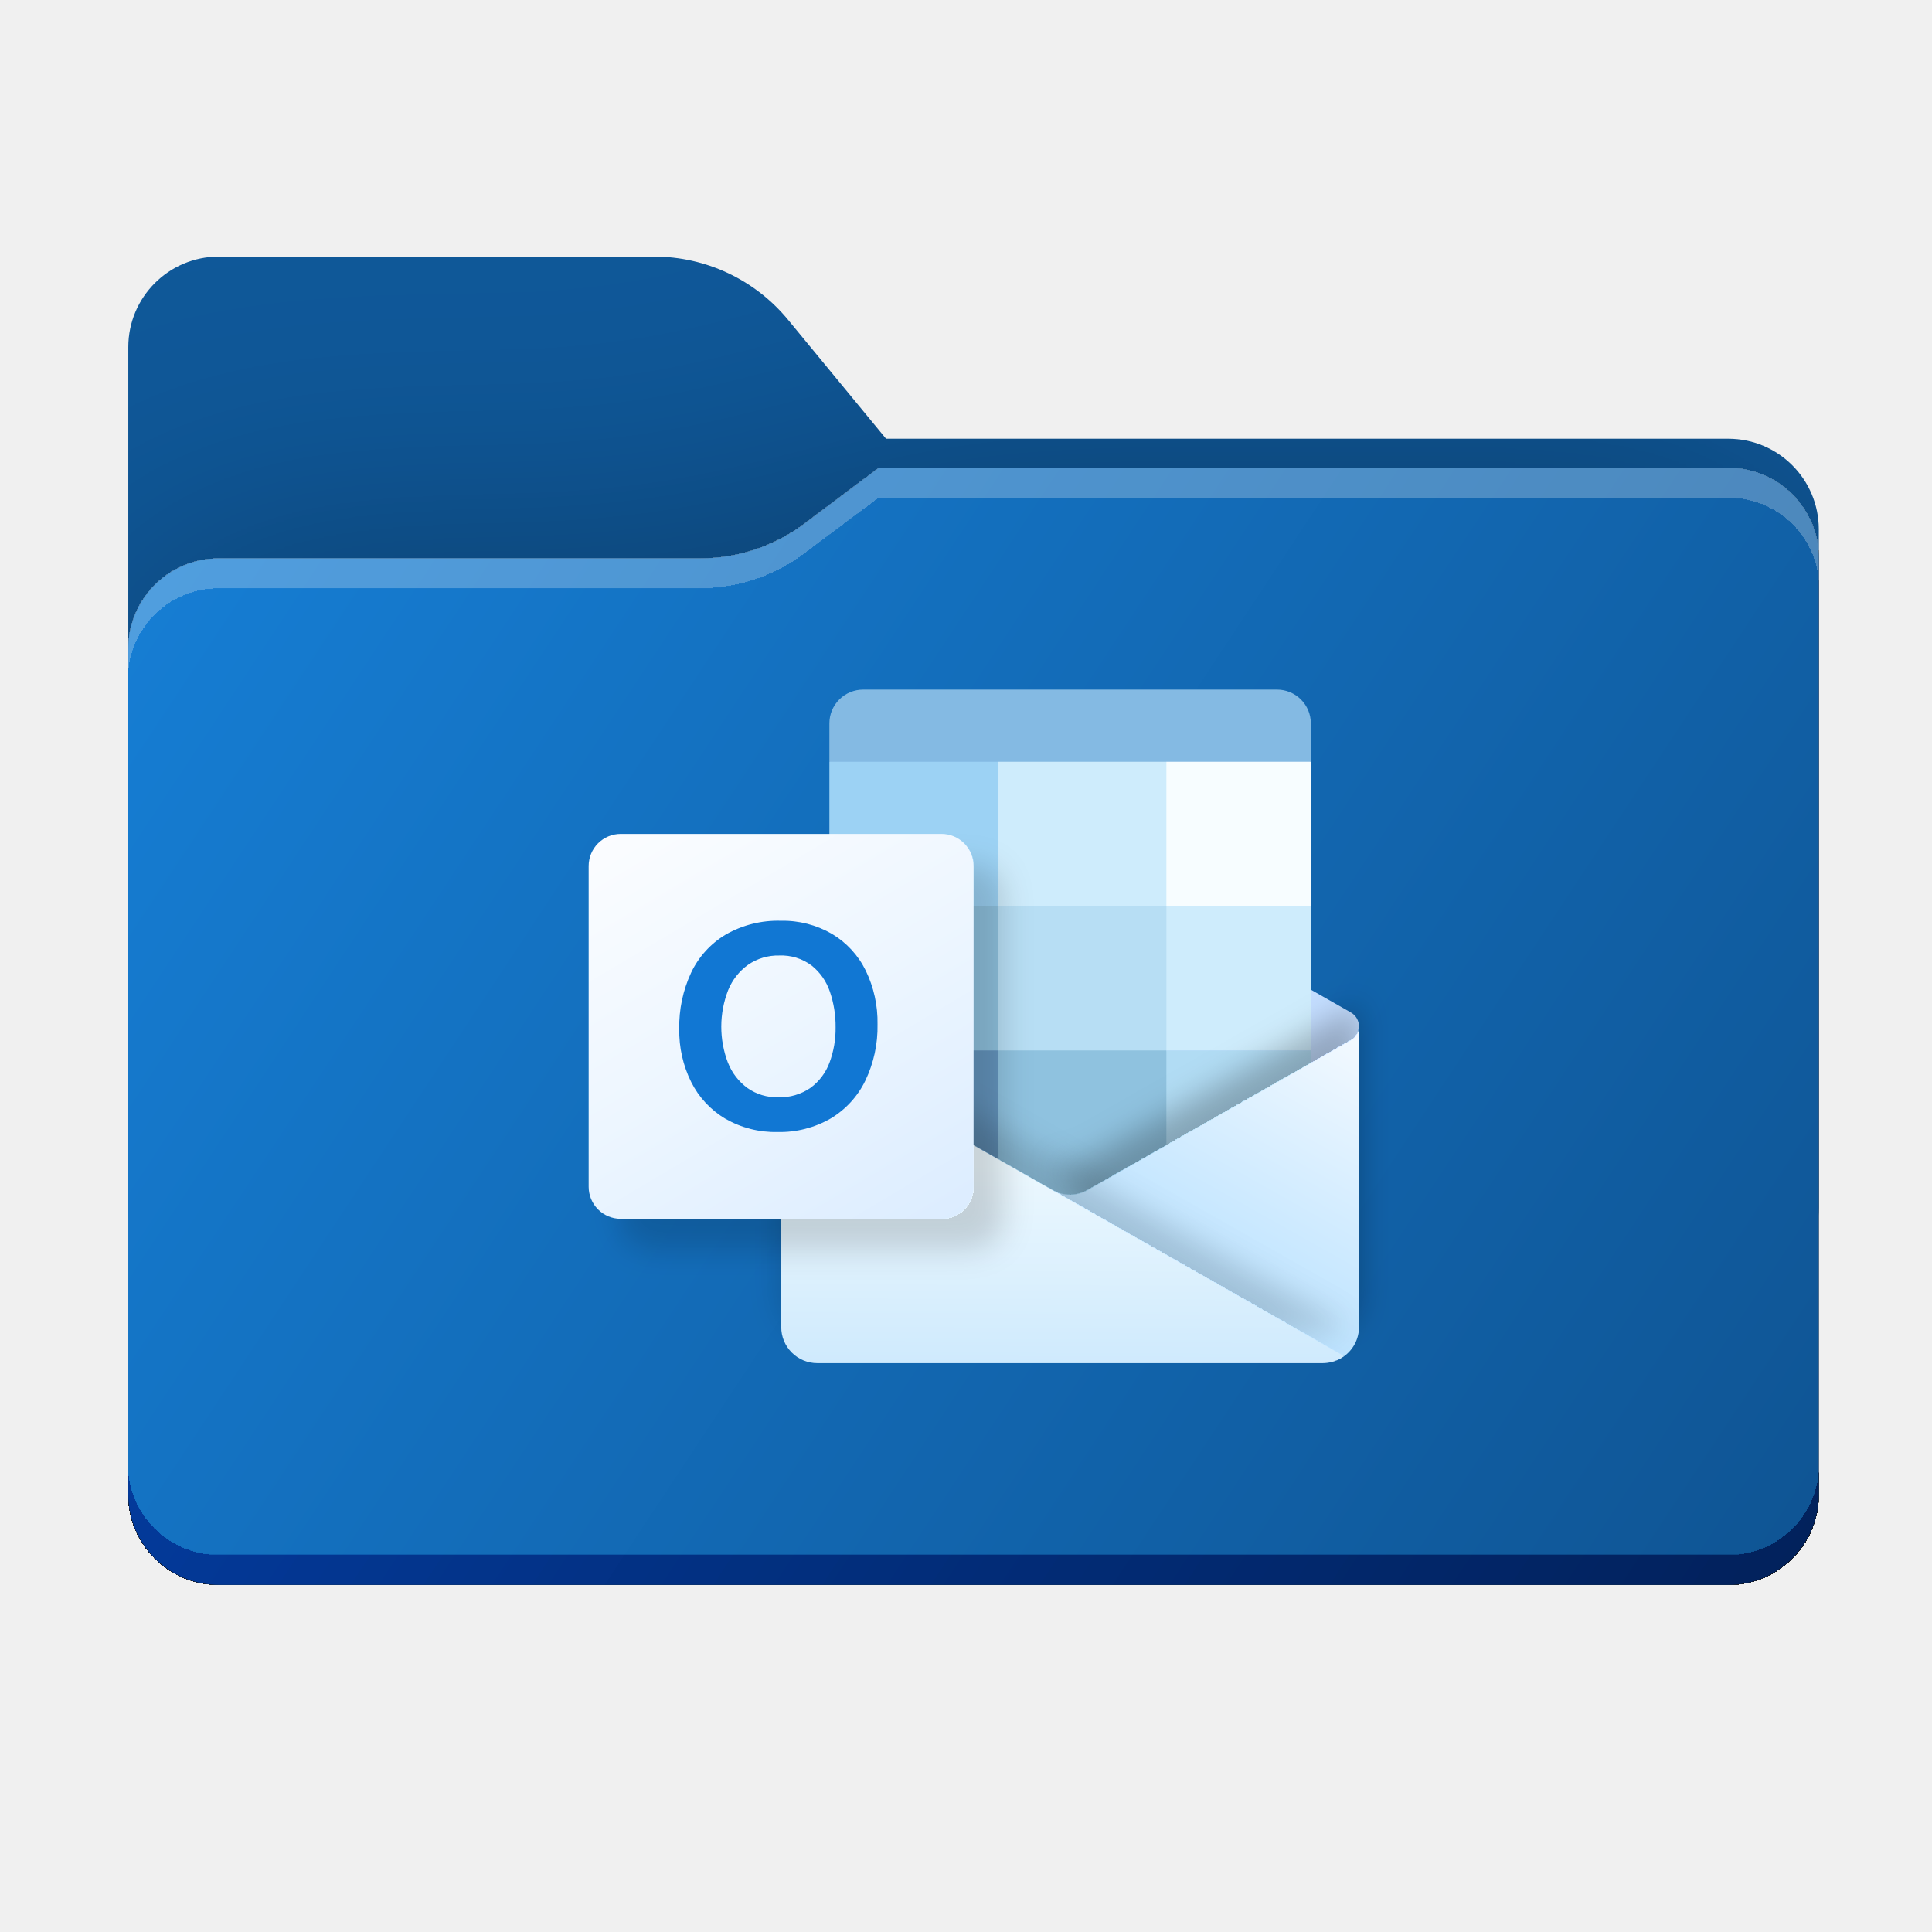
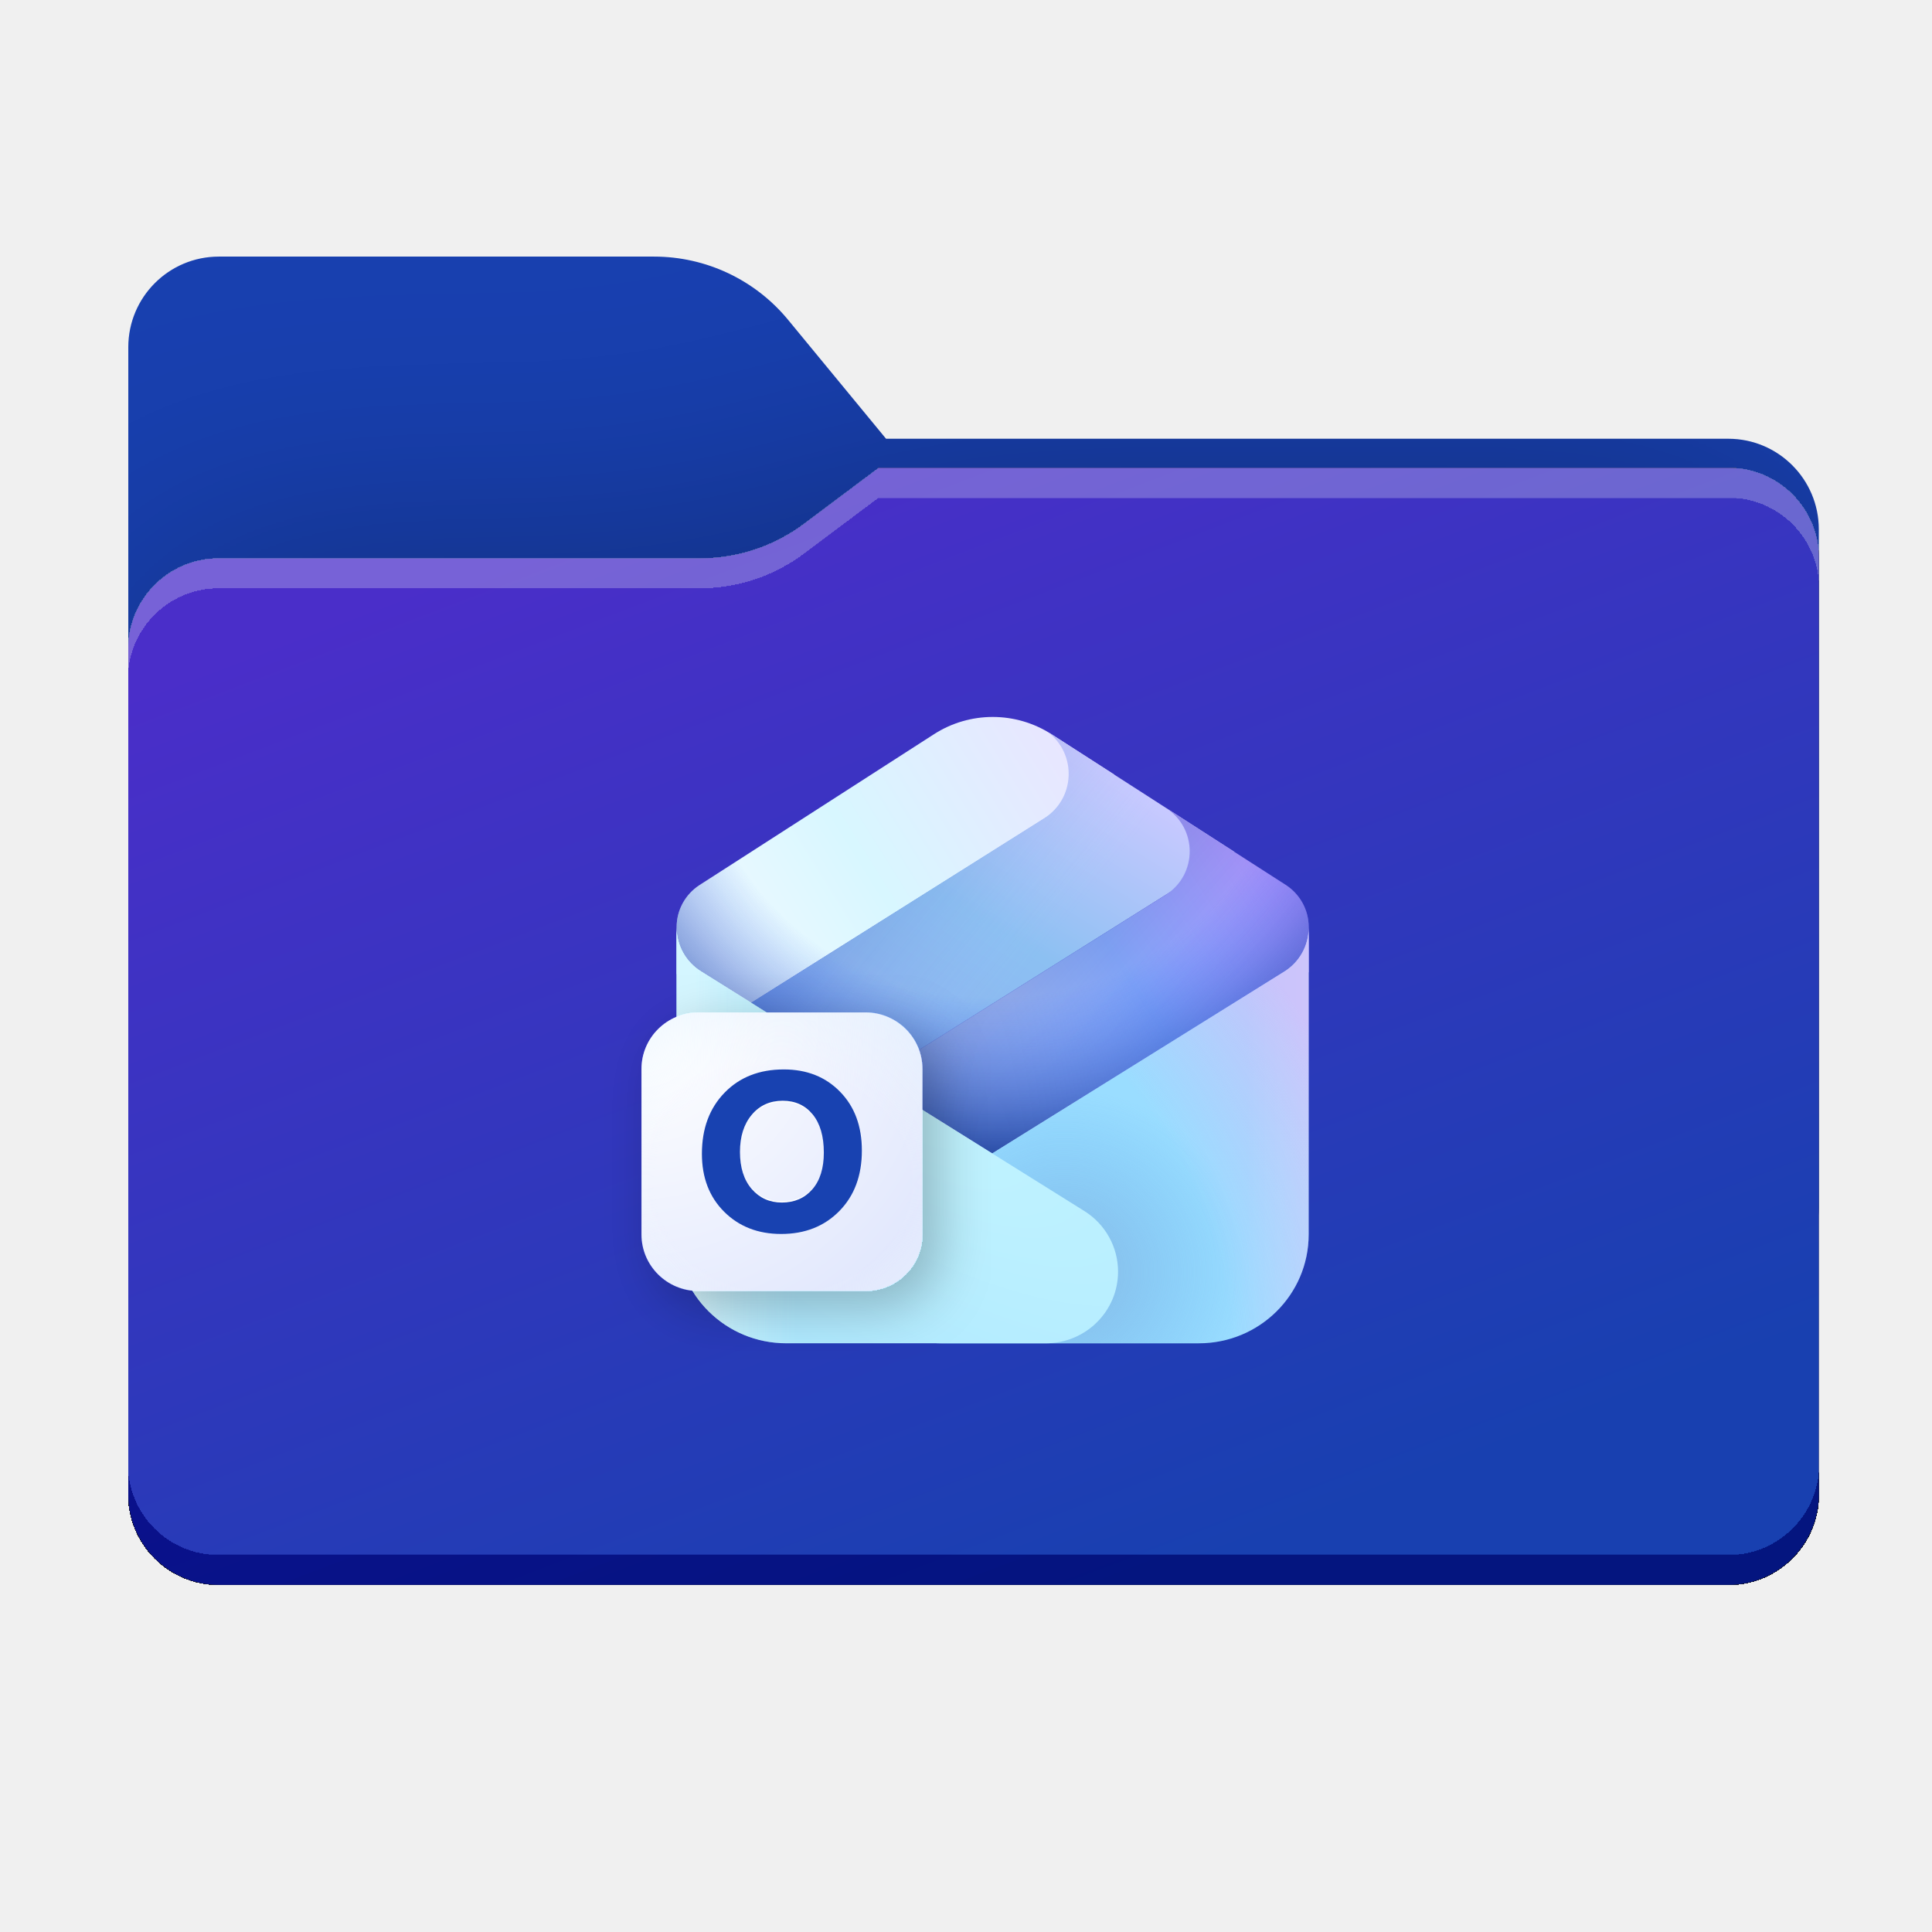
<svg xmlns="http://www.w3.org/2000/svg" width="256" height="256" viewBox="0 0 256 256" fill="none">
-   <path fill-rule="evenodd" clip-rule="evenodd" d="M104.425 42.378C100.056 37.073 93.544 34 86.671 34H29C22.373 34 17 39.373 17 46V58.137V68.2V160C17 166.627 22.373 172 29 172H229C235.627 172 241 166.627 241 160V70.137C241 63.51 235.627 58.137 229 58.137H117.404L104.425 42.378Z" fill="#0F5899" />
-   <mask id="mask0_719_17281" style="mask-type:alpha" maskUnits="userSpaceOnUse" x="17" y="34" width="224" height="138">
-     <path fill-rule="evenodd" clip-rule="evenodd" d="M104.425 42.378C100.056 37.073 93.544 34 86.671 34H29C22.373 34 17 39.373 17 46V58.137V68.2V160C17 166.627 22.373 172 29 172H229C235.627 172 241 166.627 241 160V70.137C241 63.51 235.627 58.137 229 58.137H117.404L104.425 42.378Z" fill="url(#paint0_linear_719_17281)" />
-   </mask>
-   <g mask="url(#mask0_719_17281)">
-     <g style="mix-blend-mode:multiply" filter="url(#filter0_f_719_17281)">
-       <path fill-rule="evenodd" clip-rule="evenodd" d="M92.789 74C97.764 74 102.605 72.387 106.586 69.402L116.459 62H229C235.627 62 241 67.373 241 74V108V160C241 166.627 235.627 172 229 172H29C22.373 172 17 166.627 17 160L17 108V86C17 79.373 22.373 74 29 74H87H92.789Z" fill="black" fill-opacity="0.3" />
+   <g clip-path="url(#clip0_4311_14031)">
+     <path d="M104.425 42.378C100.056 37.073 93.544 34 86.671 34H29C22.373 34 17 39.373 17 46V160C17 166.627 22.373 172 29 172H229C235.627 172 241 166.627 241 160V70.137C241 63.51 235.627 58.137 229 58.137H117.404L104.425 42.378Z" fill="url(#paint0_linear_4311_14031)" />
+     <mask id="mask0_4311_14031" style="mask-type:alpha" maskUnits="userSpaceOnUse" x="17" y="34" width="224" height="138">
+       <path d="M86.671 34C93.543 34 100.057 37.073 104.426 42.378L117.403 58.137H229C235.627 58.137 241 63.51 241 70.137V160C241 166.627 235.627 172 229 172H29C22.373 172 17 166.627 17 160V46C17 39.373 22.373 34 29 34H86.671Z" fill="url(#paint1_linear_4311_14031)" />
+     </mask>
+     <g mask="url(#mask0_4311_14031)">
+       <g filter="url(#filter0_f_4311_14031)" style="mix-blend-mode:multiply">
+         <path d="M241 160C241 166.627 235.627 172 229 172H29C22.373 172 17 166.627 17 160V86C17 79.373 22.373 74 29 74H92.79C97.765 74 102.605 72.386 106.586 69.402L116.46 62H229C235.627 62 241 67.373 241 74V160Z" fill="black" fill-opacity="0.3" />
+       </g>
    </g>
+     <g filter="url(#filter1_ii_4311_14031)">
+       <path d="M241 198C241 204.627 235.627 210 229 210H29C22.373 210 17 204.627 17 198V86C17 79.373 22.373 74 29 74H92.79C97.765 74 102.605 72.386 106.586 69.402L116.46 62H229C235.627 62 241 67.373 241 74V198Z" fill="url(#paint2_linear_4311_14031)" />
+     </g>
+     <path d="M147.66 102.649L94.25 136.218L89.657 129.033V122.841C89.657 120.587 90.808 118.486 92.716 117.259L123.763 97.283C128.493 94.24 134.586 94.239 139.316 97.282L147.66 102.649Z" fill="url(#paint3_linear_4311_14031)" />
+     <path d="M138.836 96.988C138.997 97.083 139.156 97.181 139.314 97.283L163.544 112.867L103.466 150.628L94.247 136.206L138.339 108.44C142.515 105.81 142.698 99.894 138.836 96.988Z" fill="url(#paint4_linear_4311_14031)" />
+     <path d="M138.836 96.988C138.997 97.083 139.156 97.181 139.314 97.283L163.544 112.867L103.466 150.628L94.247 136.206L138.339 108.44C142.515 105.81 142.698 99.894 138.836 96.988Z" fill="url(#paint5_linear_4311_14031)" />
+     <path d="M127.437 157.838L103.468 150.628L154.43 118.596C158.722 115.899 158.711 109.686 154.409 107.003L154.179 106.86L154.84 107.268L170.35 117.244C172.258 118.471 173.409 120.572 173.409 122.827V128.819L127.437 157.838Z" fill="url(#paint6_linear_4311_14031)" />
+     <path d="M127.437 157.838L103.468 150.628L154.43 118.596C158.722 115.899 158.711 109.686 154.409 107.003L154.179 106.86L154.84 107.268L170.35 117.244C172.258 118.471 173.409 120.572 173.409 122.827V128.819L127.437 157.838Z" fill="url(#paint7_linear_4311_14031)" />
+     <path d="M139.316 97.282C134.586 94.239 128.493 94.24 123.762 97.283L92.716 117.259C90.808 118.486 89.657 120.587 89.657 122.841V123.144C89.732 125.407 90.933 127.492 92.873 128.705L131.477 152.838L170.178 128.742C172.188 127.49 173.408 125.302 173.408 122.949V128.819L173.409 122.827C173.409 120.572 172.257 118.471 170.35 117.244L139.316 97.282Z" fill="url(#paint8_radial_4311_14031)" />
+     <path d="M124.671 177.995H158.864C166.895 177.995 173.405 171.54 173.405 163.577V122.95C173.405 125.303 172.185 127.491 170.176 128.742L119.316 160.408C116.572 162.116 114.907 165.103 114.907 168.315C114.908 173.661 119.279 177.995 124.671 177.995Z" fill="url(#paint9_linear_4311_14031)" />
+     <path d="M124.671 177.995H158.864C166.895 177.995 173.405 171.54 173.405 163.577V122.95C173.405 125.303 172.185 127.491 170.176 128.742L119.316 160.408C116.572 162.116 114.907 165.103 114.907 168.315C114.908 173.661 119.279 177.995 124.671 177.995Z" fill="url(#paint10_radial_4311_14031)" />
+     <path d="M124.671 177.995H158.864C166.895 177.995 173.405 171.54 173.405 163.577V122.95C173.405 125.303 172.185 127.491 170.176 128.742L119.316 160.408C116.572 162.116 114.907 165.103 114.907 168.315C114.908 173.661 119.279 177.995 124.671 177.995Z" fill="url(#paint11_radial_4311_14031)" />
+     <path d="M138.575 177.993H104.193C96.162 177.993 89.652 171.538 89.652 163.574V122.919C89.652 125.268 90.868 127.453 92.871 128.705L143.681 160.468C146.463 162.206 148.149 165.24 148.149 168.5C148.149 173.743 143.862 177.993 138.575 177.993Z" fill="url(#paint12_radial_4311_14031)" />
+     <path d="M138.575 177.993H104.193C96.162 177.993 89.652 171.538 89.652 163.574V122.919C89.652 125.268 90.868 127.453 92.871 128.705L143.681 160.468C146.463 162.206 148.149 165.24 148.149 168.5C148.149 173.743 143.862 177.993 138.575 177.993Z" fill="url(#paint13_linear_4311_14031)" />
+     <g filter="url(#filter2_d_4311_14031)">
+       <path d="M92.561 134.155H114.664C118.84 134.155 122.225 137.511 122.225 141.652V163.569C122.225 167.71 118.84 171.066 114.664 171.066H92.561C88.385 171.066 85 167.71 85 163.569V141.652C85 137.511 88.385 134.155 92.561 134.155Z" fill="url(#paint14_radial_4311_14031)" />
+     </g>
+     <path d="M92.561 134.155H114.664C118.84 134.155 122.225 137.511 122.225 141.652V163.569C122.225 167.71 118.84 171.066 114.664 171.066H92.561C88.385 171.066 85 167.71 85 163.569V141.652C85 137.511 88.385 134.155 92.561 134.155Z" fill="url(#paint15_radial_4311_14031)" />
+     <path d="M103.518 163.223C100.44 163.223 97.913 162.267 95.938 160.358C93.962 158.449 92.974 155.957 92.974 152.883C92.974 149.636 93.976 147.011 95.982 145.005C97.988 143.001 100.614 141.999 103.861 141.999C106.929 141.999 109.426 142.958 111.352 144.877C113.288 146.796 114.256 149.326 114.256 152.467C114.256 155.694 113.253 158.296 111.248 160.272C109.252 162.239 106.676 163.223 103.518 163.223ZM103.607 159.17C105.285 159.17 106.636 158.601 107.658 157.465C108.681 156.329 109.192 154.749 109.192 152.725C109.192 150.615 108.696 148.973 107.703 147.798C106.71 146.624 105.384 146.037 103.727 146.037C102.019 146.037 100.643 146.643 99.601 147.855C98.559 149.059 98.038 150.653 98.038 152.639C98.038 154.654 98.559 156.248 99.601 157.422C100.643 158.587 101.979 159.17 103.607 159.17Z" fill="white" />
+     <path d="M103.51 163.507C100.443 163.507 97.926 162.526 95.957 160.565C93.989 158.603 93.005 156.043 93.005 152.886C93.005 149.551 94.004 146.854 96.002 144.794C98 142.734 100.617 141.705 103.851 141.705C106.907 141.705 109.395 142.69 111.313 144.662C113.242 146.633 114.206 149.232 114.206 152.459C114.206 155.773 113.207 158.446 111.21 160.476C109.221 162.497 106.655 163.507 103.51 163.507ZM103.598 159.344C105.27 159.344 106.615 158.76 107.634 157.593C108.653 156.426 109.162 154.803 109.162 152.723C109.162 150.556 108.667 148.869 107.679 147.663C106.689 146.457 105.369 145.854 103.717 145.854C102.016 145.854 100.646 146.476 99.607 147.722C98.569 148.957 98.049 150.595 98.049 152.635C98.049 154.705 98.569 156.342 99.607 157.549C100.646 158.745 101.976 159.344 103.598 159.344Z" fill="#1842B1" />
  </g>
-   <g filter="url(#filter1_ii_719_17281)">
-     <path fill-rule="evenodd" clip-rule="evenodd" d="M92.789 74C97.764 74 102.605 72.387 106.586 69.402L116.459 62H229C235.627 62 241 67.373 241 74V108V198C241 204.627 235.627 210 229 210H29C22.373 210 17 204.627 17 198L17 108V86C17 79.373 22.373 74 29 74H87H92.789Z" fill="url(#paint1_linear_719_17281)" />
-   </g>
-   <path d="M169.216 91.375H114.377C113.189 91.375 112.05 91.847 111.21 92.686C110.37 93.525 109.898 94.663 109.898 95.85V100.938L140.807 110.5L173.694 100.938V95.85C173.694 94.663 173.222 93.525 172.382 92.686C171.542 91.847 170.403 91.375 169.216 91.375Z" fill="#84BAE3" />
-   <path d="M178.957 140.479C179.424 139.011 179.797 137.515 180.073 136C180.073 135.628 179.974 135.262 179.788 134.94C179.602 134.618 179.334 134.35 179.011 134.164L178.97 134.139L178.957 134.132L144.386 114.453C144.237 114.356 144.082 114.268 143.923 114.188C143.262 113.86 142.534 113.689 141.796 113.689C141.058 113.689 140.33 113.86 139.668 114.188C139.509 114.267 139.355 114.354 139.206 114.45L104.635 134.136L104.622 134.142L104.584 134.164C104.261 134.35 103.992 134.617 103.805 134.94C103.618 135.262 103.519 135.628 103.519 136C103.795 137.515 104.168 139.011 104.635 140.479L141.292 167.27L178.957 140.479Z" fill="#C3DDFF" />
-   <path d="M154.555 100.938H132.227L125.78 110.5L132.227 120.062L154.555 139.188H173.694V120.062L154.555 100.938Z" fill="#CEECFC" />
-   <path d="M109.898 100.938H132.227V120.062H109.898V100.938Z" fill="#9CD2F4" />
-   <path d="M154.556 100.938H173.694V120.062H154.556V100.938Z" fill="#F7FDFF" />
-   <path d="M154.555 139.188L132.227 120.062H109.898V139.188L132.227 158.313L166.779 163.948L154.555 139.188Z" fill="#8FC2DF" />
-   <path d="M132.227 120.062H154.555V139.188H132.227V120.062Z" fill="#B7DEF4" />
-   <path d="M109.898 139.188H132.227V158.312H109.898V139.188Z" fill="#6495BE" />
-   <path d="M154.556 139.188H173.694V158.312H154.556V139.188Z" fill="#B1DCF4" />
-   <g filter="url(#filter2_d_719_17281)">
-     <path d="M179.012 137.839L178.967 137.865L178.957 137.871L144.387 157.551C143.7 157.993 142.911 158.252 142.096 158.303C141.281 158.354 140.466 158.195 139.729 157.841L151.768 173.973L178.096 179.701V179.713C178.709 179.271 179.207 178.689 179.551 178.016C179.895 177.344 180.074 176.599 180.074 175.844V136C180.074 136.373 179.976 136.739 179.789 137.062C179.603 137.385 179.335 137.653 179.012 137.839Z" fill="url(#paint2_linear_719_17281)" />
-   </g>
-   <g filter="url(#filter3_d_719_17281)">
-     <path d="M104.635 137.881V137.849H104.603L104.507 137.785C104.203 137.598 103.951 137.335 103.778 137.023C103.605 136.71 103.515 136.357 103.519 136V175.844C103.518 176.472 103.641 177.094 103.881 177.674C104.121 178.255 104.474 178.782 104.918 179.226C105.363 179.671 105.89 180.023 106.471 180.263C107.052 180.503 107.675 180.626 108.303 180.625H175.289C175.687 180.621 176.084 180.568 176.469 180.466C176.669 180.431 176.862 180.366 177.043 180.274C177.111 180.268 177.176 180.246 177.234 180.211C177.496 180.104 177.742 179.965 177.968 179.796C178.032 179.764 178.064 179.764 178.096 179.701L104.635 137.881Z" fill="url(#paint3_linear_719_17281)" />
-   </g>
-   <g filter="url(#filter4_d_719_17281)">
-     <path d="M82.25 110.5H124.752C125.879 110.5 126.96 110.948 127.756 111.744C128.553 112.541 129.001 113.622 129.001 114.749V157.251C129.001 158.378 128.553 159.459 127.756 160.256C126.96 161.052 125.879 161.5 124.752 161.5H82.25C81.123 161.5 80.042 161.052 79.246 160.256C78.449 159.459 78.001 158.378 78.001 157.251V114.749C78.001 113.622 78.449 112.541 79.246 111.744C80.042 110.948 81.123 110.5 82.25 110.5Z" fill="url(#paint4_linear_719_17281)" />
-   </g>
-   <path d="M91.563 128.914C92.555 126.801 94.157 125.033 96.162 123.836C98.384 122.565 100.914 121.932 103.473 122.006C105.843 121.954 108.181 122.555 110.232 123.741C112.163 124.891 113.718 126.576 114.708 128.592C115.787 130.814 116.324 133.26 116.277 135.73C116.329 138.309 115.775 140.865 114.66 143.192C113.649 145.28 112.047 147.026 110.053 148.213C107.921 149.438 105.494 150.054 103.036 149.996C100.615 150.054 98.224 149.447 96.123 148.241C94.177 147.09 92.603 145.403 91.591 143.382C90.505 141.193 89.96 138.775 90.003 136.331C89.956 133.773 90.489 131.237 91.563 128.914ZM96.465 140.832C96.993 142.168 97.89 143.327 99.05 144.174C100.233 145.001 101.649 145.428 103.092 145.392C104.629 145.452 106.144 145.01 107.409 144.135C108.556 143.288 109.43 142.123 109.921 140.785C110.472 139.293 110.744 137.714 110.722 136.124C110.739 134.52 110.484 132.924 109.966 131.405C109.509 130.039 108.667 128.833 107.54 127.934C106.309 127.015 104.799 126.547 103.263 126.61C101.789 126.573 100.34 127.003 99.126 127.839C97.943 128.688 97.026 129.856 96.482 131.206C95.278 134.302 95.272 137.734 96.462 140.835L96.465 140.832Z" fill="#1177D3" />
  <defs>
-     <filter id="filter0_f_719_17281" x="-20" y="25" width="298" height="184" filterUnits="userSpaceOnUse" color-interpolation-filters="sRGB">
+     <filter id="filter0_f_4311_14031" x="-20" y="25" width="298" height="184" filterUnits="userSpaceOnUse" color-interpolation-filters="sRGB">
      <feFlood flood-opacity="0" result="BackgroundImageFix" />
      <feBlend mode="normal" in="SourceGraphic" in2="BackgroundImageFix" result="shape" />
-       <feGaussianBlur stdDeviation="18.5" result="effect1_foregroundBlur_719_17281" />
+       <feGaussianBlur stdDeviation="18.5" result="effect1_foregroundBlur_4311_14031" />
    </filter>
-     <filter id="filter1_ii_719_17281" x="17" y="62" width="224" height="148" filterUnits="userSpaceOnUse" color-interpolation-filters="sRGB">
+     <filter id="filter1_ii_4311_14031" x="17" y="62" width="224" height="148" filterUnits="userSpaceOnUse" color-interpolation-filters="sRGB">
      <feFlood flood-opacity="0" result="BackgroundImageFix" />
      <feBlend mode="normal" in="SourceGraphic" in2="BackgroundImageFix" result="shape" />
      <feColorMatrix in="SourceAlpha" type="matrix" values="0 0 0 0 0 0 0 0 0 0 0 0 0 0 0 0 0 0 127 0" result="hardAlpha" />
      <feOffset dy="4" />
      <feComposite in2="hardAlpha" operator="arithmetic" k2="-1" k3="1" />
      <feColorMatrix type="matrix" values="0 0 0 0 1 0 0 0 0 1 0 0 0 0 1 0 0 0 0.25 0" />
-       <feBlend mode="normal" in2="shape" result="effect1_innerShadow_719_17281" />
+       <feBlend mode="normal" in2="shape" result="effect1_innerShadow_4311_14031" />
      <feColorMatrix in="SourceAlpha" type="matrix" values="0 0 0 0 0 0 0 0 0 0 0 0 0 0 0 0 0 0 127 0" result="hardAlpha" />
      <feOffset dy="-4" />
      <feComposite in2="hardAlpha" operator="arithmetic" k2="-1" k3="1" />
      <feColorMatrix type="matrix" values="0 0 0 0 0 0 0 0 0 0 0 0 0 0 0 0 0 0 0.9 0" />
-       <feBlend mode="soft-light" in2="effect1_innerShadow_719_17281" result="effect2_innerShadow_719_17281" />
+       <feBlend mode="soft-light" in2="effect1_innerShadow_4311_14031" result="effect2_innerShadow_4311_14031" />
    </filter>
-     <filter id="filter2_d_719_17281" x="135.729" y="128" width="48.345" height="51.713" filterUnits="userSpaceOnUse" color-interpolation-filters="sRGB">
+     <filter id="filter2_d_4311_14031" x="80" y="129.155" width="51.226" height="50.912" filterUnits="userSpaceOnUse" color-interpolation-filters="sRGB">
      <feFlood flood-opacity="0" result="BackgroundImageFix" />
      <feColorMatrix in="SourceAlpha" type="matrix" values="0 0 0 0 0 0 0 0 0 0 0 0 0 0 0 0 0 0 127 0" result="hardAlpha" />
-       <feOffset dy="-4" />
-       <feGaussianBlur stdDeviation="2" />
+       <feOffset dx="2" dy="2" />
+       <feGaussianBlur stdDeviation="3.5" />
      <feComposite in2="hardAlpha" operator="out" />
      <feColorMatrix type="matrix" values="0 0 0 0 0 0 0 0 0 0 0 0 0 0 0 0 0 0 0.25 0" />
-       <feBlend mode="normal" in2="BackgroundImageFix" result="effect1_dropShadow_719_17281" />
-       <feBlend mode="normal" in="SourceGraphic" in2="effect1_dropShadow_719_17281" result="shape" />
+       <feBlend mode="normal" in2="BackgroundImageFix" result="effect1_dropShadow_4311_14031" />
+       <feBlend mode="normal" in="SourceGraphic" in2="effect1_dropShadow_4311_14031" result="shape" />
    </filter>
-     <filter id="filter3_d_719_17281" x="99.519" y="128" width="82.577" height="52.625" filterUnits="userSpaceOnUse" color-interpolation-filters="sRGB">
-       <feFlood flood-opacity="0" result="BackgroundImageFix" />
-       <feColorMatrix in="SourceAlpha" type="matrix" values="0 0 0 0 0 0 0 0 0 0 0 0 0 0 0 0 0 0 127 0" result="hardAlpha" />
-       <feOffset dy="-4" />
-       <feGaussianBlur stdDeviation="2" />
-       <feComposite in2="hardAlpha" operator="out" />
-       <feColorMatrix type="matrix" values="0 0 0 0 0 0 0 0 0 0 0 0 0 0 0 0 0 0 0.15 0" />
-       <feBlend mode="normal" in2="BackgroundImageFix" result="effect1_dropShadow_719_17281" />
-       <feBlend mode="normal" in="SourceGraphic" in2="effect1_dropShadow_719_17281" result="shape" />
-     </filter>
-     <filter id="filter4_d_719_17281" x="78.001" y="110.5" width="59" height="59" filterUnits="userSpaceOnUse" color-interpolation-filters="sRGB">
-       <feFlood flood-opacity="0" result="BackgroundImageFix" />
-       <feColorMatrix in="SourceAlpha" type="matrix" values="0 0 0 0 0 0 0 0 0 0 0 0 0 0 0 0 0 0 127 0" result="hardAlpha" />
-       <feOffset dx="4" dy="4" />
-       <feGaussianBlur stdDeviation="2" />
-       <feComposite in2="hardAlpha" operator="out" />
-       <feColorMatrix type="matrix" values="0 0 0 0 0 0 0 0 0 0 0 0 0 0 0 0 0 0 0.15 0" />
-       <feBlend mode="normal" in2="BackgroundImageFix" result="effect1_dropShadow_719_17281" />
-       <feBlend mode="normal" in="SourceGraphic" in2="effect1_dropShadow_719_17281" result="shape" />
-     </filter>
-     <linearGradient id="paint0_linear_719_17281" x1="17" y1="34" x2="197.768" y2="215.142" gradientUnits="userSpaceOnUse">
+     <linearGradient id="paint0_linear_4311_14031" x1="17" y1="34" x2="197.768" y2="215.142" gradientUnits="userSpaceOnUse">
+       <stop stop-color="#1840B0" />
+     </linearGradient>
+     <linearGradient id="paint1_linear_4311_14031" x1="17" y1="34" x2="197.768" y2="215.142" gradientUnits="userSpaceOnUse">
      <stop stop-color="#05815D" />
      <stop offset="1" stop-color="#0C575F" />
    </linearGradient>
-     <linearGradient id="paint1_linear_719_17281" x1="17" y1="62" x2="241" y2="210" gradientUnits="userSpaceOnUse">
-       <stop stop-color="#167FD6" />
-       <stop offset="1" stop-color="#0F5493" />
+     <linearGradient id="paint2_linear_4311_14031" x1="176.439" y1="200.973" x2="119.815" y2="52.533" gradientUnits="userSpaceOnUse">
+       <stop stop-color="#1840B0" />
+       <stop offset="1" stop-color="#4A2EC9" />
    </linearGradient>
-     <linearGradient id="paint2_linear_719_17281" x1="180" y1="136" x2="160" y2="171.5" gradientUnits="userSpaceOnUse">
-       <stop stop-color="#F5FAFF" />
-       <stop offset="1" stop-color="#BAE2FF" />
+     <linearGradient id="paint3_linear_4311_14031" x1="98.934" y1="132.69" x2="147.43" y2="102.355" gradientUnits="userSpaceOnUse">
+       <stop stop-color="#EFF9FF" />
+       <stop offset="0.4" stop-color="#D8F7FF" />
+       <stop offset="1" stop-color="#EAE4FF" />
    </linearGradient>
-     <linearGradient id="paint3_linear_719_17281" x1="140.931" y1="154.393" x2="140.807" y2="180.625" gradientUnits="userSpaceOnUse">
-       <stop stop-color="#ECF8FE" />
-       <stop offset="1" stop-color="#CFEAFD" />
+     <linearGradient id="paint4_linear_4311_14031" x1="115.703" y1="142.909" x2="142.5" y2="99.637" gradientUnits="userSpaceOnUse">
+       <stop stop-color="#8DB0F0" />
+       <stop offset="0.501" stop-color="#8CC0F2" />
+       <stop offset="1" stop-color="#C8C9FF" />
    </linearGradient>
-     <linearGradient id="paint4_linear_719_17281" x1="84.5" y1="105.5" x2="121" y2="167" gradientUnits="userSpaceOnUse">
-       <stop stop-color="#FCFDFF" />
-       <stop offset="0.5" stop-color="#EDF6FF" />
-       <stop offset="1" stop-color="#DBECFF" />
+     <linearGradient id="paint5_linear_4311_14031" x1="135.487" y1="143.495" x2="105.575" y2="118.915" gradientUnits="userSpaceOnUse">
+       <stop offset="0.237" stop-color="#B1CEFF" stop-opacity="0" />
+       <stop offset="0.792" stop-color="#5474C5" stop-opacity="0.2" />
    </linearGradient>
+     <linearGradient id="paint6_linear_4311_14031" x1="131.656" y1="152.865" x2="179.015" y2="122.297" gradientUnits="userSpaceOnUse">
+       <stop stop-color="#BBCFFF" />
+       <stop offset="0.492" stop-color="#8DAEFF" />
+       <stop offset="1" stop-color="#B991FE" />
+     </linearGradient>
+     <linearGradient id="paint7_linear_4311_14031" x1="145.091" y1="151.059" x2="116.38" y2="126.004" gradientUnits="userSpaceOnUse">
+       <stop stop-color="#0045B9" stop-opacity="0" />
+       <stop offset="0.67" stop-color="#0D1F69" stop-opacity="0.2" />
+     </linearGradient>
+     <radialGradient id="paint8_radial_4311_14031" cx="0" cy="0" r="1" gradientUnits="userSpaceOnUse" gradientTransform="translate(131.536 96.8232) rotate(-90) scale(62.2943 67.997)">
+       <stop offset="0.568" stop-color="#275FF0" stop-opacity="0" />
+       <stop offset="0.992" stop-color="#002177" />
+     </radialGradient>
+     <linearGradient id="paint9_linear_4311_14031" x1="173.405" y1="150.173" x2="131.186" y2="150.173" gradientUnits="userSpaceOnUse">
+       <stop stop-color="#A6E2FF" />
+       <stop offset="0.196" stop-color="#9ADDFF" />
+     </linearGradient>
+     <radialGradient id="paint10_radial_4311_14031" cx="0" cy="0" r="1" gradientTransform="matrix(19.0375 -18.8771 19.0375 18.8771 141.054 168.556)" gradientUnits="userSpaceOnUse">
+       <stop offset="0.259" stop-color="#6E9ED7" stop-opacity="0.4" />
+       <stop offset="0.908" stop-color="#4BA3EE" stop-opacity="0" />
+     </radialGradient>
+     <radialGradient id="paint11_radial_4311_14031" cx="0" cy="0" r="1" gradientTransform="matrix(55.4357 -72.0459 65.7017 49.7054 100.428 188.304)" gradientUnits="userSpaceOnUse">
+       <stop offset="0.732" stop-color="#F4A7F7" stop-opacity="0" />
+       <stop offset="1" stop-color="#F4A7F7" stop-opacity="0.502" />
+     </radialGradient>
+     <radialGradient id="paint12_radial_4311_14031" cx="0" cy="0" r="1" gradientTransform="matrix(-26.5014 39.9452 -104.544 -68.1945 118.901 144.61)" gradientUnits="userSpaceOnUse">
+       <stop stop-color="#C2F4FF" />
+       <stop offset="0.724" stop-color="#AFE9FF" />
+     </radialGradient>
+     <linearGradient id="paint13_linear_4311_14031" x1="83.739" y1="168.465" x2="124.388" y2="168.435" gradientUnits="userSpaceOnUse">
+       <stop offset="0.206" stop-color="#D4F6FF" />
+       <stop offset="0.535" stop-color="#C5F1FF" stop-opacity="0" />
+     </linearGradient>
+     <radialGradient id="paint14_radial_4311_14031" cx="0" cy="0" r="1" gradientTransform="matrix(33.4666 35.4918 -35.7935 33.1845 84.8672 135.574)" gradientUnits="userSpaceOnUse">
+       <stop offset="0.039" stop-color="white" />
+       <stop offset="0.919" stop-color="#E2E8FD" />
+     </radialGradient>
+     <radialGradient id="paint15_radial_4311_14031" cx="0" cy="0" r="1" gradientUnits="userSpaceOnUse" gradientTransform="translate(103.613 156.634) rotate(90) scale(25.838 30.0566)">
+       <stop offset="0.558" stop-color="#F1FAFF" stop-opacity="0" />
+       <stop offset="1" stop-color="#E5F4FF" stop-opacity="0.502" />
+     </radialGradient>
+     <clipPath id="clip0_4311_14031">
+       <rect width="256" height="256" fill="white" />
+     </clipPath>
  </defs>
</svg>
